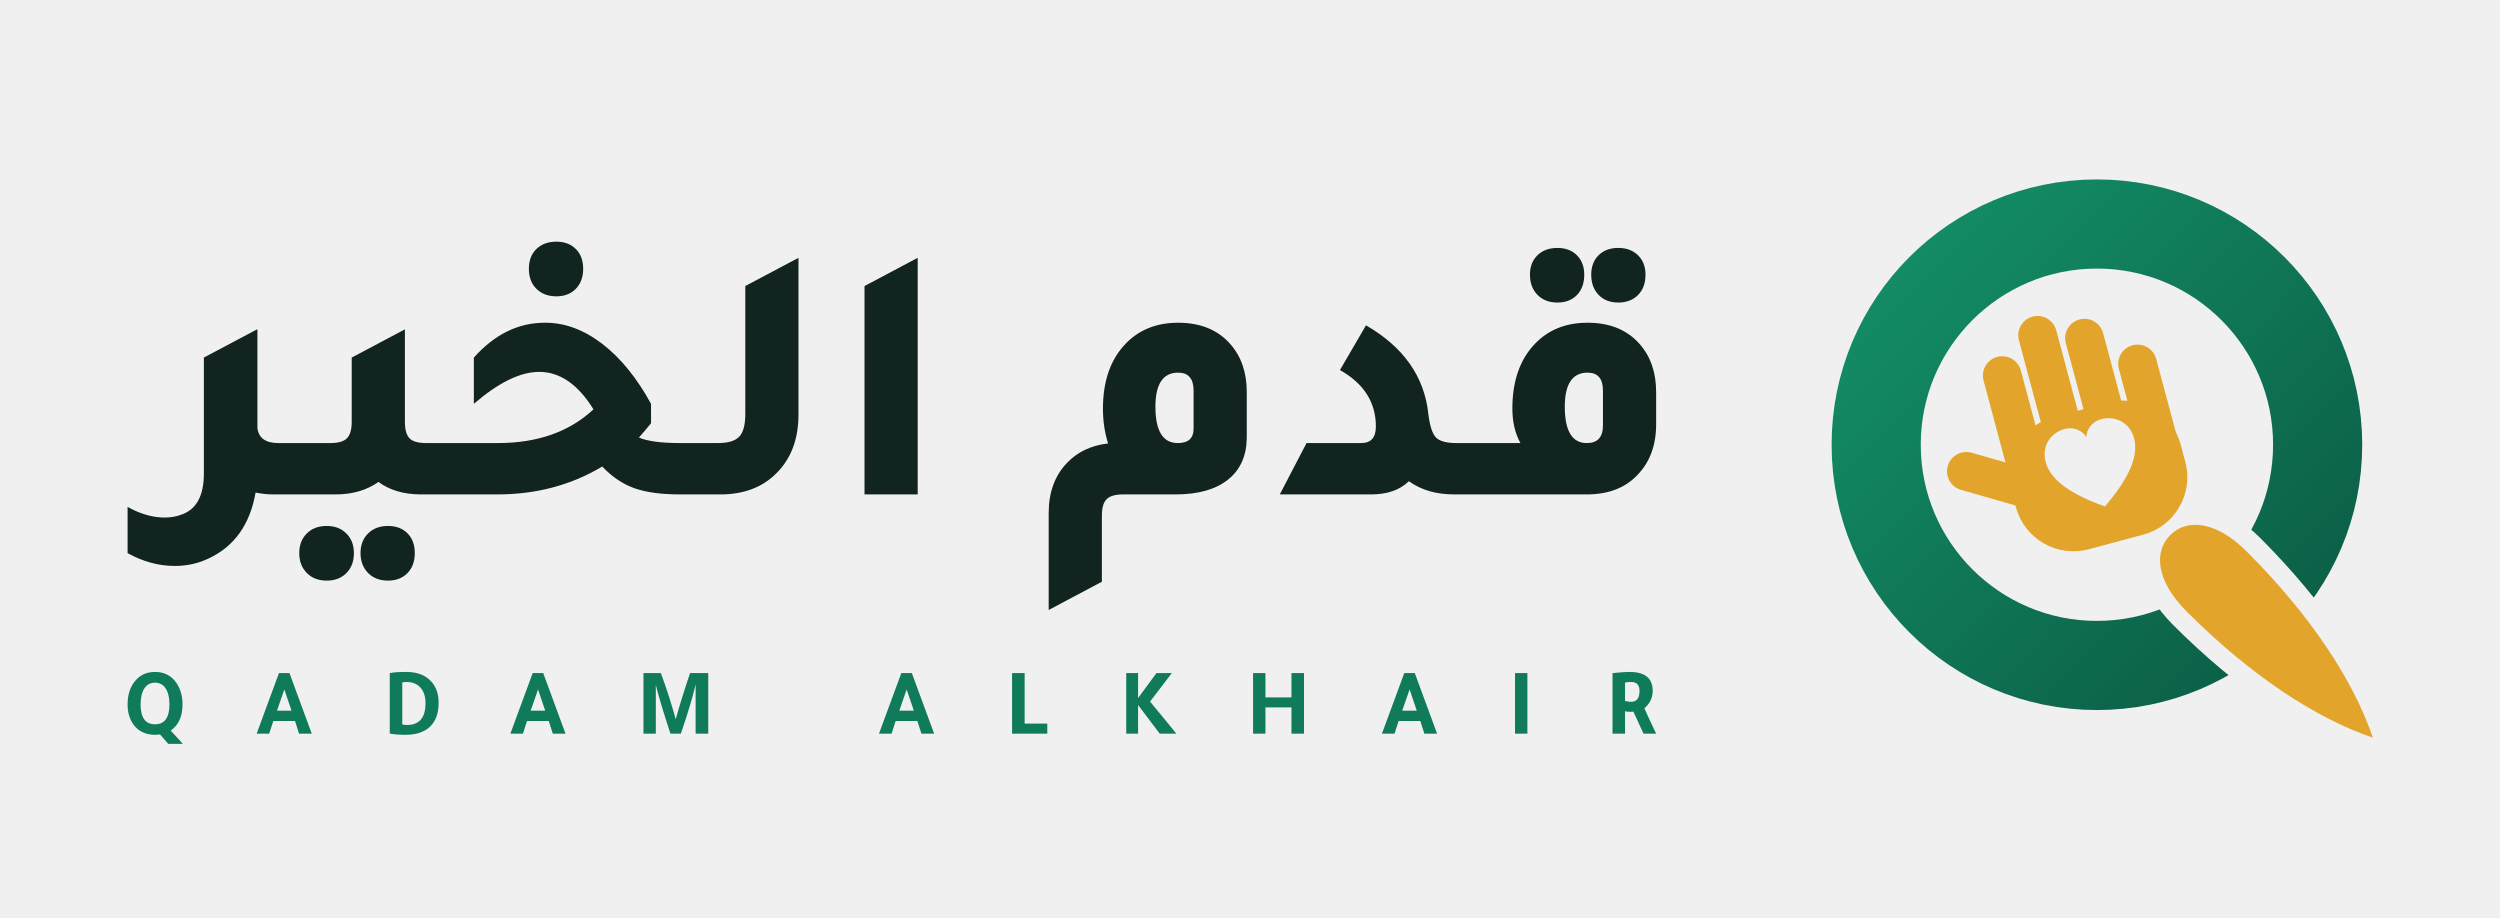
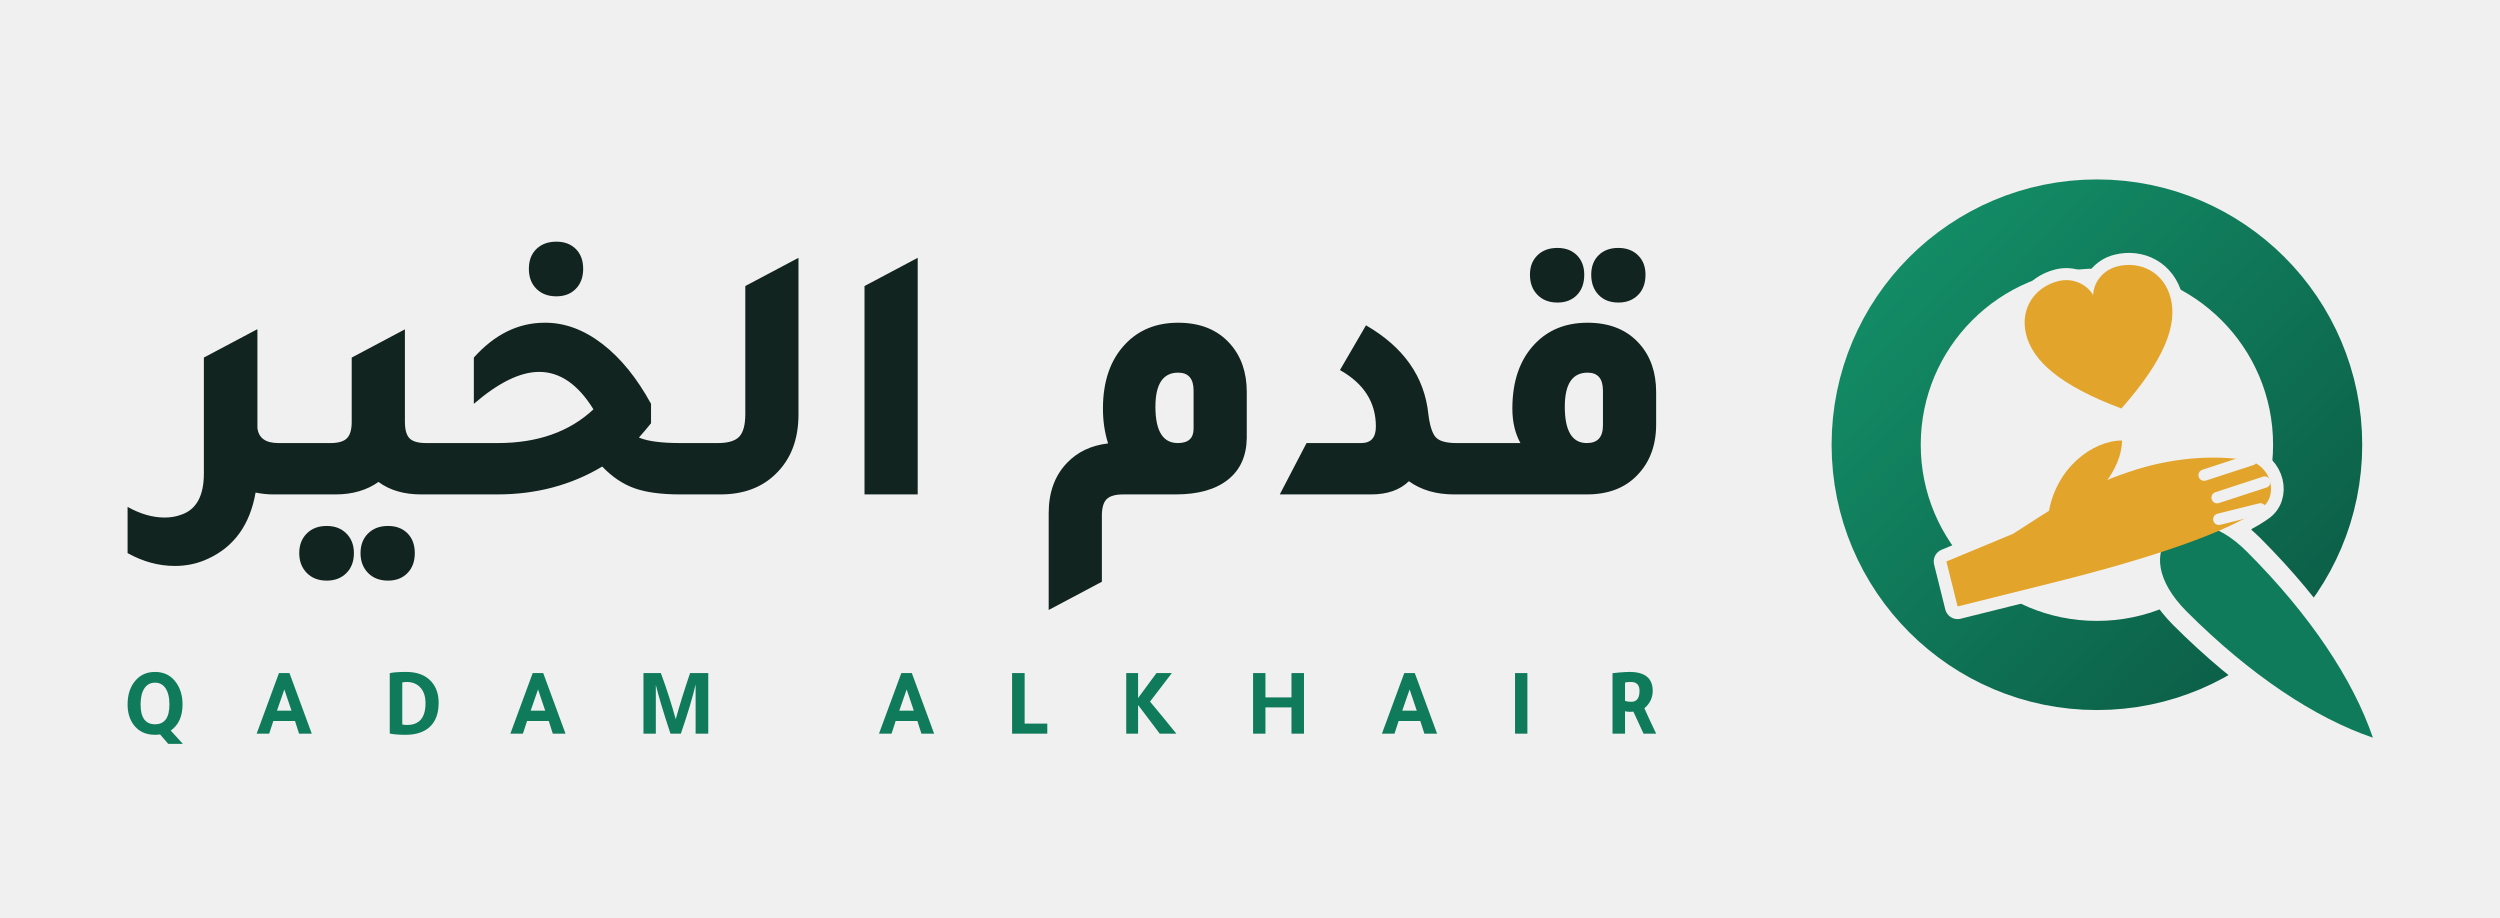
<svg xmlns="http://www.w3.org/2000/svg" viewBox="0 0 627 230" width="627" height="230" role="img">
  <defs>
    <linearGradient id="gh2" x1="24" y1="40" x2="168" y2="180" gradientUnits="userSpaceOnUse">
      <stop offset="0" stop-color="#159A6F" />
      <stop offset="1" stop-color="#0A5440" />
    </linearGradient>
-     <mask id="mh2" maskUnits="userSpaceOnUse" x="-20" y="-20" width="240" height="240">
-       <rect x="-20" y="-20" width="240" height="240" fill="#fff" />
+     <mask id="sh2" maskUnits="userSpaceOnUse" x="-40" y="-40" width="300" height="300">
+       <rect x="-40" y="-40" width="300" height="300" fill="#fff" />
+       <path d="M92,49 L78,50" stroke="#000" stroke-width="3.2" stroke-linecap="round" />
+       <path d="M94,56 L80,57" stroke="#000" stroke-width="3.2" stroke-linecap="round" />
+       <path d="M91,63 L79,63" stroke="#000" stroke-width="3.2" stroke-linecap="round" />
+     </mask>
+     <mask id="mh2" maskUnits="userSpaceOnUse" x="-40" y="-40" width="300" height="300">
+       <rect x="-40" y="-40" width="300" height="300" fill="#fff" />
      <g transform="matrix(0.70711 0.70711 0.70711 -0.70711 124 140)">
        <path d="M58,0 C45,6.4 27,10 6,10 C-4.2,10 -9.5,5.6 -9.5,0 C-9.5,-5.6 -4.2,-10 6,-10 C27,-10 45,-6.4 58,0 Z" fill="#000" stroke="#000" stroke-width="9" stroke-linejoin="round" />
      </g>
+       <g transform="translate(100 122) rotate(-14) scale(0.84) translate(-48 -46)" stroke="#000" stroke-width="7.1" stroke-linejoin="round">
+         <path d="M2,56 L22,53 C34,49 44,45 58,44 C70,43 82,45 91,49 C97,52 97,61 91,63 C78,68 50,69 30,69 L2,69 Z" fill="#000" />
+         <path d="M33,50 C38,38 50,33 58,35 C56,43 46,50 36,53 Z" fill="#000" />
+         <g transform="translate(60 12) scale(0.95)">
+           <path d="M0,15 C-16,4 -22,-5 -22,-13 C-22,-21 -16,-26 -9,-26 C-4.5,-26 -1,-23 0,-19.5 C1,-23 4.5,-26 9,-26 C16,-26 22,-21 22,-13 C22,-5 16,4 0,15 Z" fill="#000" />
+         </g>
+       </g>
    </mask>
-     <mask id="ph2" maskUnits="userSpaceOnUse" x="-40" y="-40" width="280" height="280">
-       <rect x="-40" y="-40" width="280" height="280" fill="#fff" />
-       <g transform="translate(48 57) scale(0.7)">
-         <path d="M0,15 C-16,4 -22,-5 -22,-13 C-22,-21 -16,-26 -9,-26 C-4.5,-26 -1,-23 0,-19.5 C1,-23 4.5,-26 9,-26 C16,-26 22,-21 22,-13 C22,-5 16,4 0,15 Z" fill="#000" />
+     <mask id="th2" maskUnits="userSpaceOnUse" x="-40" y="-40" width="300" height="300">
+       <rect x="-40" y="-40" width="300" height="300" fill="#fff" />
+       <g transform="translate(100 122) rotate(-14) scale(0.84) translate(-48 -46)" stroke="#000" stroke-width="7.1" stroke-linejoin="round">
+         <path d="M2,56 L22,53 C34,49 44,45 58,44 C70,43 82,45 91,49 C97,52 97,61 91,63 C78,68 50,69 30,69 L2,69 Z" fill="#000" />
+         <path d="M33,50 C38,38 50,33 58,35 C56,43 46,50 36,53 Z" fill="#000" />
+         <g transform="translate(60 12) scale(0.95)">
+           <path d="M0,15 C-16,4 -22,-5 -22,-13 C-22,-21 -16,-26 -9,-26 C-4.5,-26 -1,-23 0,-19.5 C1,-23 4.5,-26 9,-26 C16,-26 22,-21 22,-13 C22,-5 16,4 0,15 Z" fill="#000" />
+         </g>
      </g>
    </mask>
  </defs>
  <g transform="translate(421.57 -7.70) scale(1.06464)">
    <g transform="translate(-2 0)">
      <circle cx="100" cy="112" r="52" fill="none" stroke="url(#gh2)" stroke-width="21" mask="url(#mh2)" />
-       <g transform="translate(98 112) rotate(-15) scale(0.70) translate(-48 -46)">
-         <g mask="url(#ph2)">
-           <path d="M26,52 L26,16" stroke="#E3A42B" stroke-width="13" stroke-linecap="round" fill="none" />
-           <path d="M41,52 L41,6" stroke="#E3A42B" stroke-width="13" stroke-linecap="round" fill="none" />
-           <path d="M56,52 L56,11" stroke="#E3A42B" stroke-width="13" stroke-linecap="round" fill="none" />
-           <path d="M71,52 L71,24" stroke="#E3A42B" stroke-width="13" stroke-linecap="round" fill="none" />
-           <path d="M26,56 L6,44" stroke="#E3A42B" stroke-width="13" stroke-linecap="round" fill="none" />
-           <rect x="19" y="34" width="59" height="46" rx="20" fill="#E3A42B" />
+       <g mask="url(#th2)" transform="matrix(0.70711 0.70711 0.70711 -0.70711 124 140)">
+         <path d="M58,0 C45,6.4 27,10 6,10 C-4.2,10 -9.5,5.6 -9.5,0 C-9.5,-5.6 -4.2,-10 6,-10 C27,-10 45,-6.4 58,0 Z" fill="#0F7B5A" />
+       </g>
+       <g transform="translate(100 122) rotate(-14) scale(0.84) translate(-48 -46)">
+         <g mask="url(#sh2)">
+           <path d="M2,56 L22,53 C34,49 44,45 58,44 C70,43 82,45 91,49 C97,52 97,61 91,63 C78,68 50,69 30,69 L2,69 Z" fill="#E3A42B" />
+           <path d="M33,50 C38,38 50,33 58,35 C56,43 46,50 36,53 Z" fill="#E3A42B" />
        </g>
-       </g>
-       <g transform="matrix(0.70711 0.70711 0.70711 -0.70711 124 140)">
-         <path d="M58,0 C45,6.4 27,10 6,10 C-4.2,10 -9.5,5.6 -9.5,0 C-9.5,-5.6 -4.2,-10 6,-10 C27,-10 45,-6.4 58,0 Z" fill="#E3A42B" />
+         <g transform="translate(60 12) scale(0.95)">
+           <path d="M0,15 C-16,4 -22,-5 -22,-13 C-22,-21 -16,-26 -9,-26 C-4.5,-26 -1,-23 0,-19.5 C1,-23 4.5,-26 9,-26 C16,-26 22,-21 22,-13 C22,-5 16,4 0,15 Z" fill="#E3A42B" />
+         </g>
      </g>
    </g>
  </g>
  <g transform="translate(38.16 124.00)">
    <path d="M31.65 -12.88H40.66V0.00H30.36Q28.24 0.00 25.94 -0.46Q23.83 11.59 14.08 16.10Q10.21 17.94 5.70 17.94Q-0.37 17.94 -6.16 14.72V3.13Q-1.38 5.80 3.13 5.80Q5.43 5.80 7.36 5.06Q12.97 3.13 12.97 -5.24V-34.32L26.31 -41.40V-41.31L26.40 -41.40V-16.65Q26.86 -12.88 31.65 -12.88Z M68.72 -12.88H77.65V0.00H67.44Q61.00 0.00 56.76 -3.13Q52.35 0.00 46.00 0.00H35.70V-12.88H44.71Q47.66 -12.88 48.85 -14.08Q50.05 -15.27 50.05 -18.22V-34.32L63.39 -41.40V-18.22Q63.39 -15.27 64.54 -14.08Q65.69 -12.88 68.72 -12.88ZM43.79 7.91Q46.83 7.91 48.71 9.80Q50.60 11.68 50.60 14.72Q50.60 17.85 48.71 19.73Q46.83 21.62 43.79 21.62Q40.66 21.62 38.78 19.69Q36.89 17.76 36.89 14.72Q36.89 11.68 38.78 9.80Q40.66 7.91 43.79 7.91ZM59.16 7.91Q62.19 7.91 64.03 9.75Q65.87 11.59 65.87 14.72Q65.87 17.85 64.03 19.73Q62.19 21.62 59.16 21.62Q56.03 21.62 54.14 19.69Q52.26 17.76 52.26 14.72Q52.26 11.68 54.14 9.80Q56.03 7.91 59.16 7.91Z M101.38 -49.68Q98.26 -49.68 96.37 -51.57Q94.48 -53.45 94.48 -56.58Q94.48 -59.71 96.37 -61.55Q98.26 -63.39 101.38 -63.39Q104.42 -63.39 106.26 -61.55Q108.10 -59.71 108.10 -56.58Q108.10 -53.45 106.26 -51.57Q104.42 -49.68 101.38 -49.68ZM132.48 -12.88H140.76V0.00H132.39Q125.30 0.00 120.93 -1.56Q116.56 -3.13 112.88 -6.99Q101.20 0.00 86.57 0.00H72.77V-12.88H86.66Q101.66 -12.88 110.68 -21.34Q104.88 -30.73 97.06 -30.73Q89.98 -30.73 80.68 -22.72V-34.32Q88.50 -43.06 98.44 -43.06H98.62Q105.98 -43.06 112.88 -37.77Q119.78 -32.48 125.12 -22.72V-17.85Q123.56 -15.92 122.08 -14.26Q125.30 -12.88 132.48 -12.88Z M135.88 0.00V-12.88H141.86Q145.73 -12.88 147.25 -14.49Q148.76 -16.10 148.76 -20.15V-52.26L162.10 -59.34V-20.06Q162.10 -10.67 156.40 -5.15Q151.16 0.00 142.51 0.00Z M178.66 0.00V-52.26L192.00 -59.34V0.00Z M239.75 -12.79Q238.46 -16.84 238.46 -21.53Q238.46 -31.83 244.08 -37.72Q249.14 -43.06 257.32 -43.06Q265.70 -43.06 270.39 -37.72Q274.53 -33.03 274.53 -25.67V-14.17Q274.44 -7.36 269.79 -3.68Q265.14 0.00 256.68 0.00H243.52Q240.58 0.00 239.38 1.20Q238.19 2.39 238.19 5.34V21.90L224.85 28.98V4.69Q224.85 -3.13 229.45 -7.91Q233.40 -12.05 239.75 -12.79ZM261.19 -16.47V-26.04Q261.19 -30.54 257.32 -30.54Q251.62 -30.54 251.62 -21.99Q251.62 -12.88 257.23 -12.88Q261.19 -12.88 261.19 -16.47Z M282.81 0.00 289.52 -12.88H303.23Q306.91 -12.88 306.91 -17.02Q306.91 -26.13 297.90 -31.19L304.43 -42.41Q318.60 -34.22 320.07 -20.15Q320.62 -15.73 321.95 -14.31Q323.29 -12.88 327.15 -12.88H334.51V0.00H326.51Q319.79 0.00 315.19 -3.31Q311.79 0.00 305.72 0.00Z M352.45 -48.12Q349.32 -48.12 347.44 -50.05Q345.55 -51.98 345.55 -55.11Q345.55 -58.14 347.44 -59.98Q349.32 -61.82 352.45 -61.82Q355.49 -61.82 357.33 -59.98Q359.17 -58.14 359.17 -55.11Q359.17 -51.89 357.33 -50.00Q355.49 -48.12 352.45 -48.12ZM367.72 -48.12Q364.60 -48.12 362.76 -50.05Q360.92 -51.98 360.92 -55.11Q360.92 -58.14 362.76 -59.98Q364.60 -61.82 367.72 -61.82Q370.76 -61.82 372.65 -59.98Q374.53 -58.14 374.53 -55.11Q374.53 -51.89 372.65 -50.00Q370.76 -48.12 367.72 -48.12ZM329.54 0.00V-12.88H343.16Q341.14 -16.56 341.14 -21.53Q341.14 -31.83 346.75 -37.72Q351.81 -43.06 360.00 -43.06Q368.37 -43.06 373.06 -37.72Q377.20 -33.03 377.20 -25.67V-17.57Q377.20 -9.66 372.42 -4.78Q367.82 0.00 359.81 0.00ZM363.86 -26.04Q363.86 -30.54 360.00 -30.54Q354.29 -30.54 354.29 -21.99Q354.29 -12.88 359.81 -12.88Q363.86 -12.88 363.86 -17.30Z" fill="#12241F" />
  </g>
  <g transform="translate(31.04 184.00)">
    <path d="M9.10 0.19Q8.42 0.29 7.85 0.29Q4.32 0.29 2.45 -2.26Q0.96 -4.30 0.96 -7.32Q0.96 -11.09 2.98 -13.37Q4.82 -15.48 7.85 -15.48Q11.35 -15.48 13.25 -12.65Q14.74 -10.44 14.74 -7.32Q14.74 -2.86 11.78 -0.77Q13.18 0.79 14.83 2.57H11.16ZM7.85 -2.35Q11.45 -2.35 11.45 -7.32Q11.45 -10.01 10.42 -11.47Q9.46 -12.79 7.85 -12.79Q6.12 -12.79 5.17 -11.35Q4.22 -9.91 4.22 -7.32Q4.22 -2.35 7.85 -2.35Z M38.92 -15.19H41.56L47.15 0.00H43.96Q43.55 -1.20 42.95 -3.17H37.51Q37.17 -2.09 36.47 0.00H33.33ZM40.27 -11.09Q39.59 -9.19 38.42 -5.76H42.07Q40.94 -9.07 40.27 -11.09Z M66.71 -15.17Q67.88 -15.48 70.86 -15.48Q74.96 -15.48 77.12 -13.08Q78.97 -11.04 78.97 -7.75Q78.97 -3.65 76.62 -1.58Q74.48 0.29 70.67 0.29Q68.27 0.29 66.71 -0.02ZM69.85 -2.30Q70.33 -2.18 71.05 -2.18Q75.68 -2.18 75.68 -7.66Q75.68 -10.37 74.15 -11.81Q72.90 -12.96 70.98 -12.96Q70.43 -12.96 69.85 -12.84Z M102.56 -15.19H105.20L110.79 0.00H107.60Q107.19 -1.20 106.59 -3.17H101.14Q100.80 -2.09 100.11 0.00H96.96ZM103.90 -11.09Q103.23 -9.19 102.05 -5.76H105.70Q104.57 -9.07 103.90 -11.09Z M138.43 -3.60Q139.77 -8.52 142.03 -15.19H146.59V0.00H143.42V-12.34Q142.29 -7.46 139.72 0.00H137.11Q134.40 -8.23 133.44 -12.22V0.00H130.34V-15.19H134.71Q136.96 -9.05 138.43 -3.60Z M195.01 -15.19H197.65L203.24 0.00H200.05Q199.64 -1.20 199.04 -3.17H193.59Q193.25 -2.09 192.56 0.00H189.41ZM196.35 -11.09Q195.68 -9.19 194.50 -5.76H198.15Q197.02 -9.07 196.35 -11.09Z M222.79 0.00V-15.19H225.94V-2.52H231.62V0.00Z M254.39 -15.19V-8.93Q257.56 -13.22 259.00 -15.19H262.86Q260.39 -11.95 257.39 -8.04Q260.54 -4.27 263.99 0.00H259.82Q257.61 -2.95 254.46 -7.10H254.39V0.00H251.42V-15.19Z M286.33 0.00H283.23V-15.19H286.33V-9.10H292.86V-15.19H296.00V0.00H292.86V-6.58H286.33Z M321.15 -15.19H323.79L329.38 0.00H326.19Q325.78 -1.20 325.18 -3.17H319.73Q319.39 -2.09 318.70 0.00H315.55ZM322.49 -11.09Q321.82 -9.19 320.64 -5.76H324.29Q323.16 -9.07 322.49 -11.09Z M352.03 -15.19V0.00H348.93V-15.19Z M373.38 0.00V-15.17Q373.72 -15.24 375.28 -15.36Q376.84 -15.48 377.65 -15.48Q383.46 -15.48 383.46 -10.73Q383.46 -8.16 381.37 -6.36Q382.24 -4.37 384.32 0.00H381.16Q379.98 -2.57 378.61 -5.52Q378.35 -5.47 377.89 -5.47Q376.84 -5.47 376.52 -5.66V0.00ZM376.52 -12.79V-8.21Q377.24 -7.99 378.08 -7.99Q380.15 -7.99 380.15 -10.73Q380.15 -12.96 378.01 -12.96Q376.79 -12.96 376.52 -12.79Z" fill="#0F7B5A" />
  </g>
</svg>
